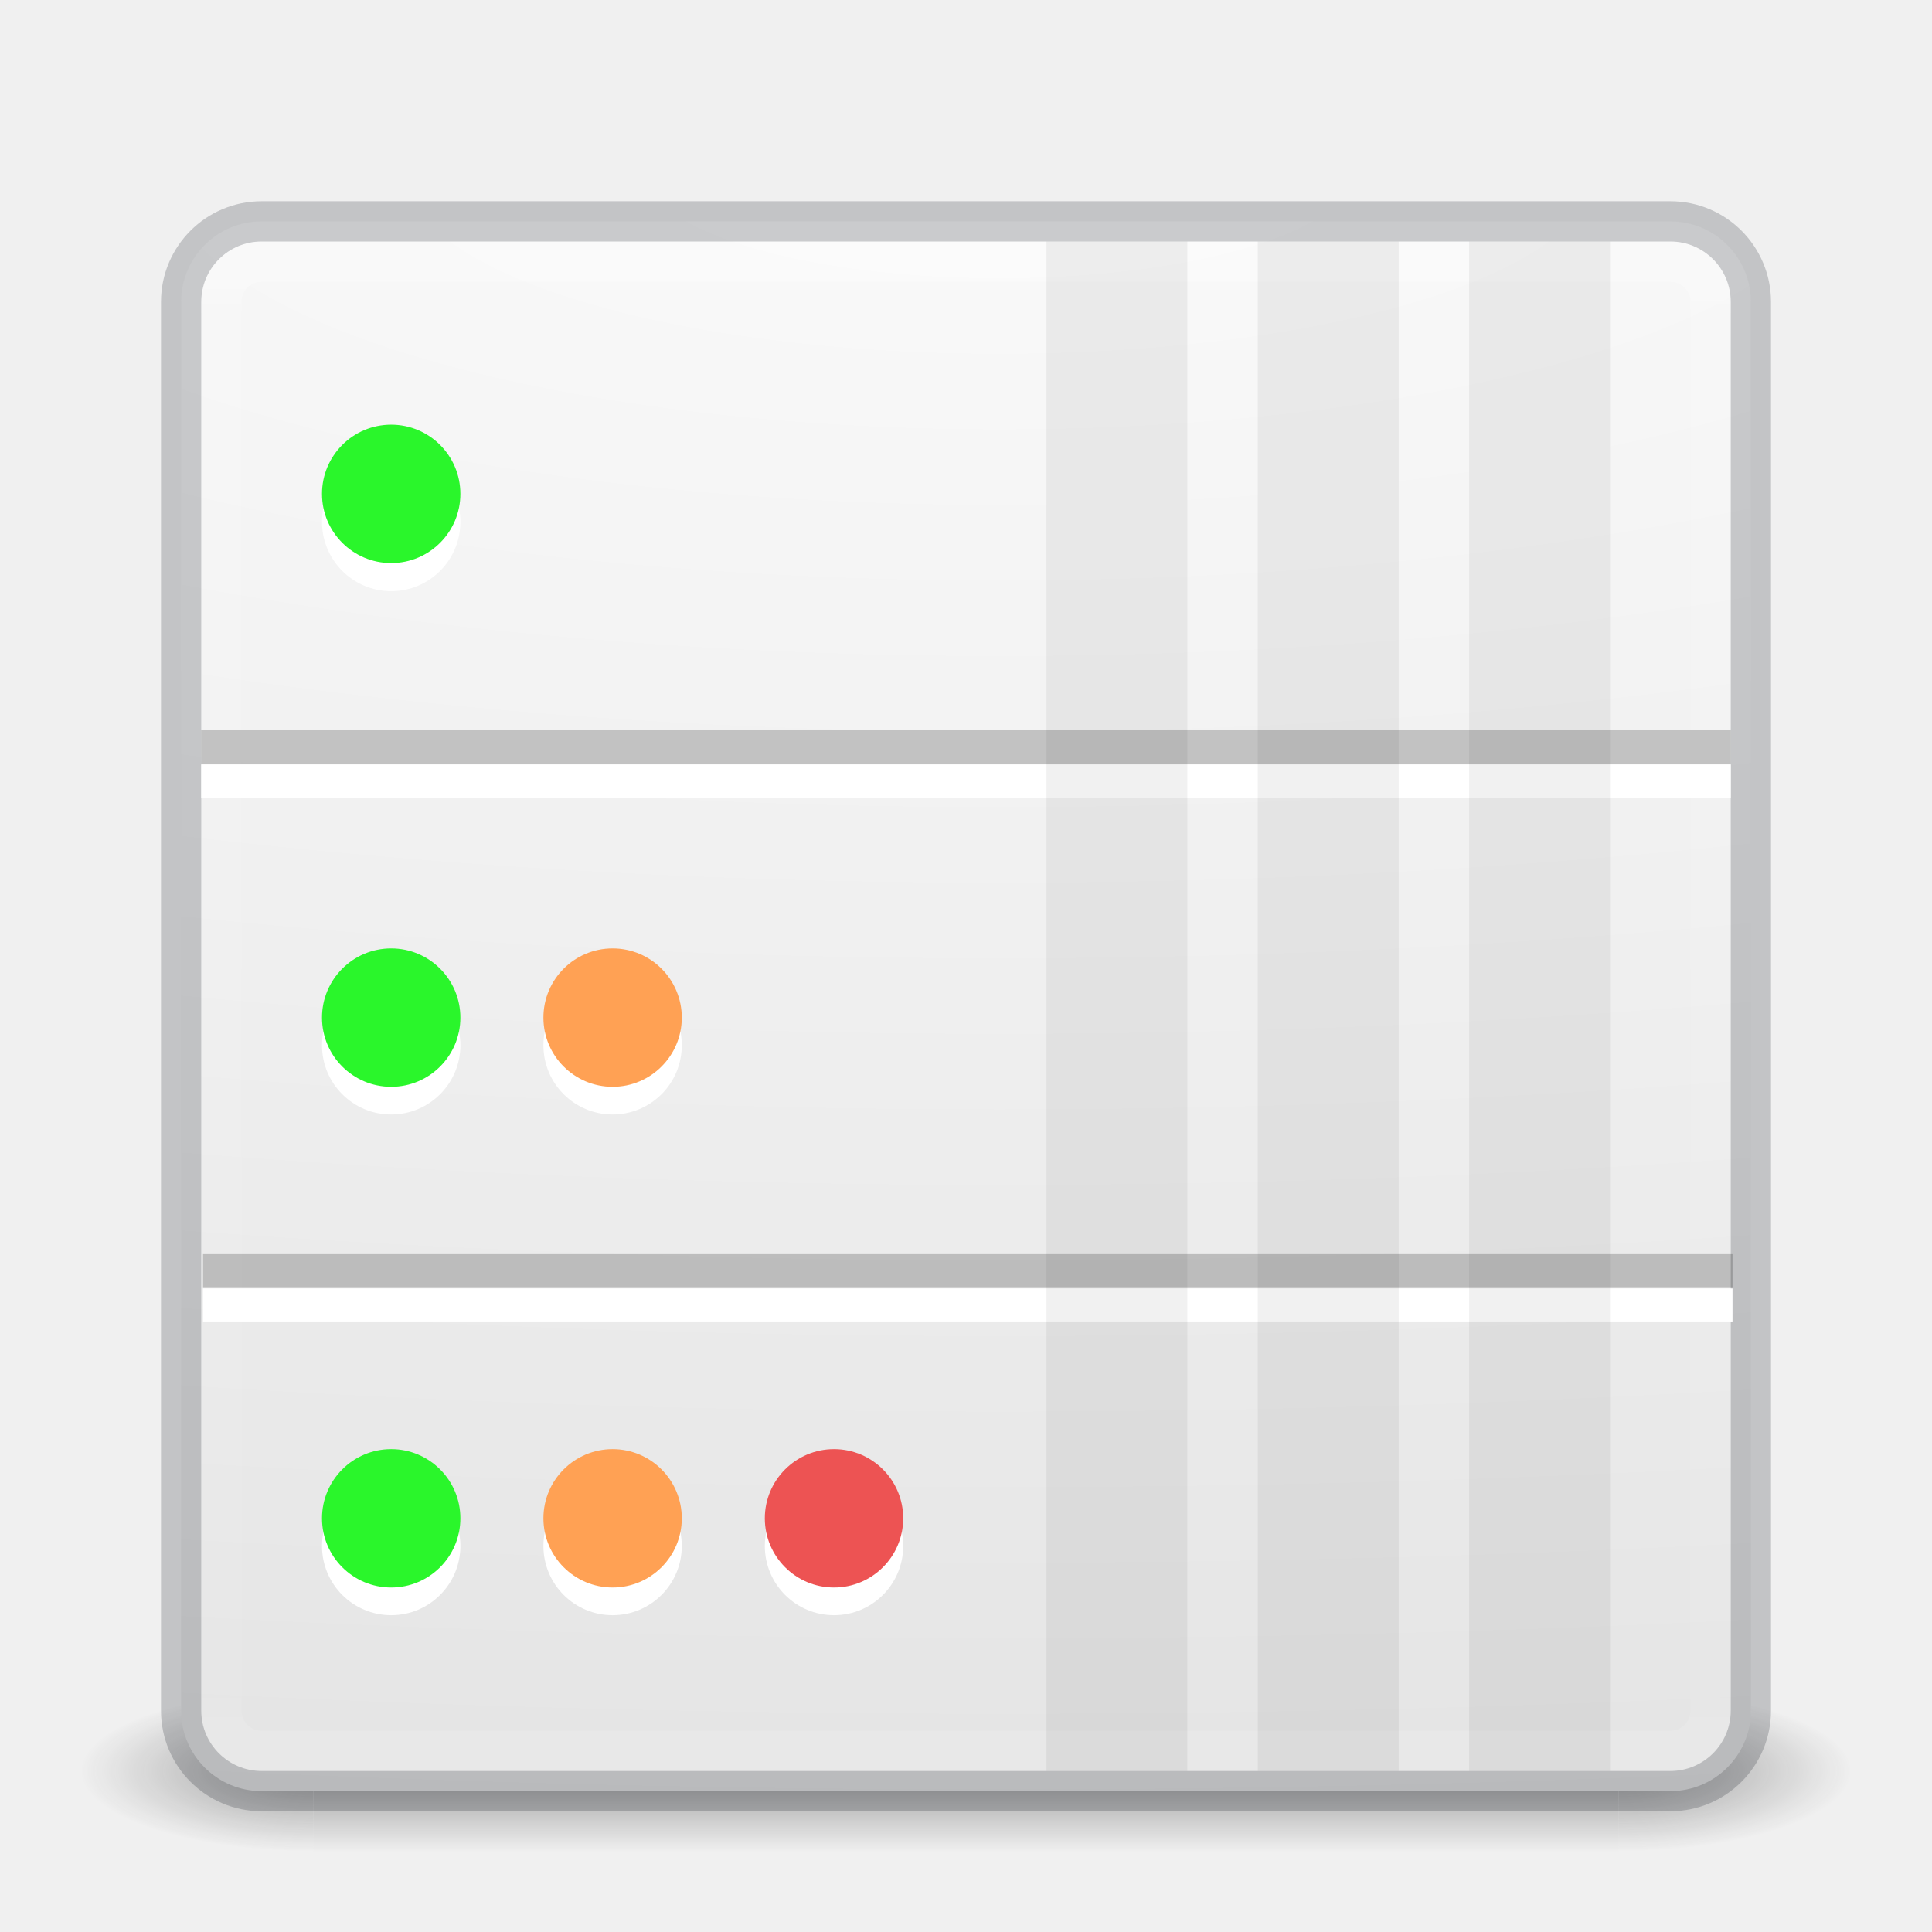
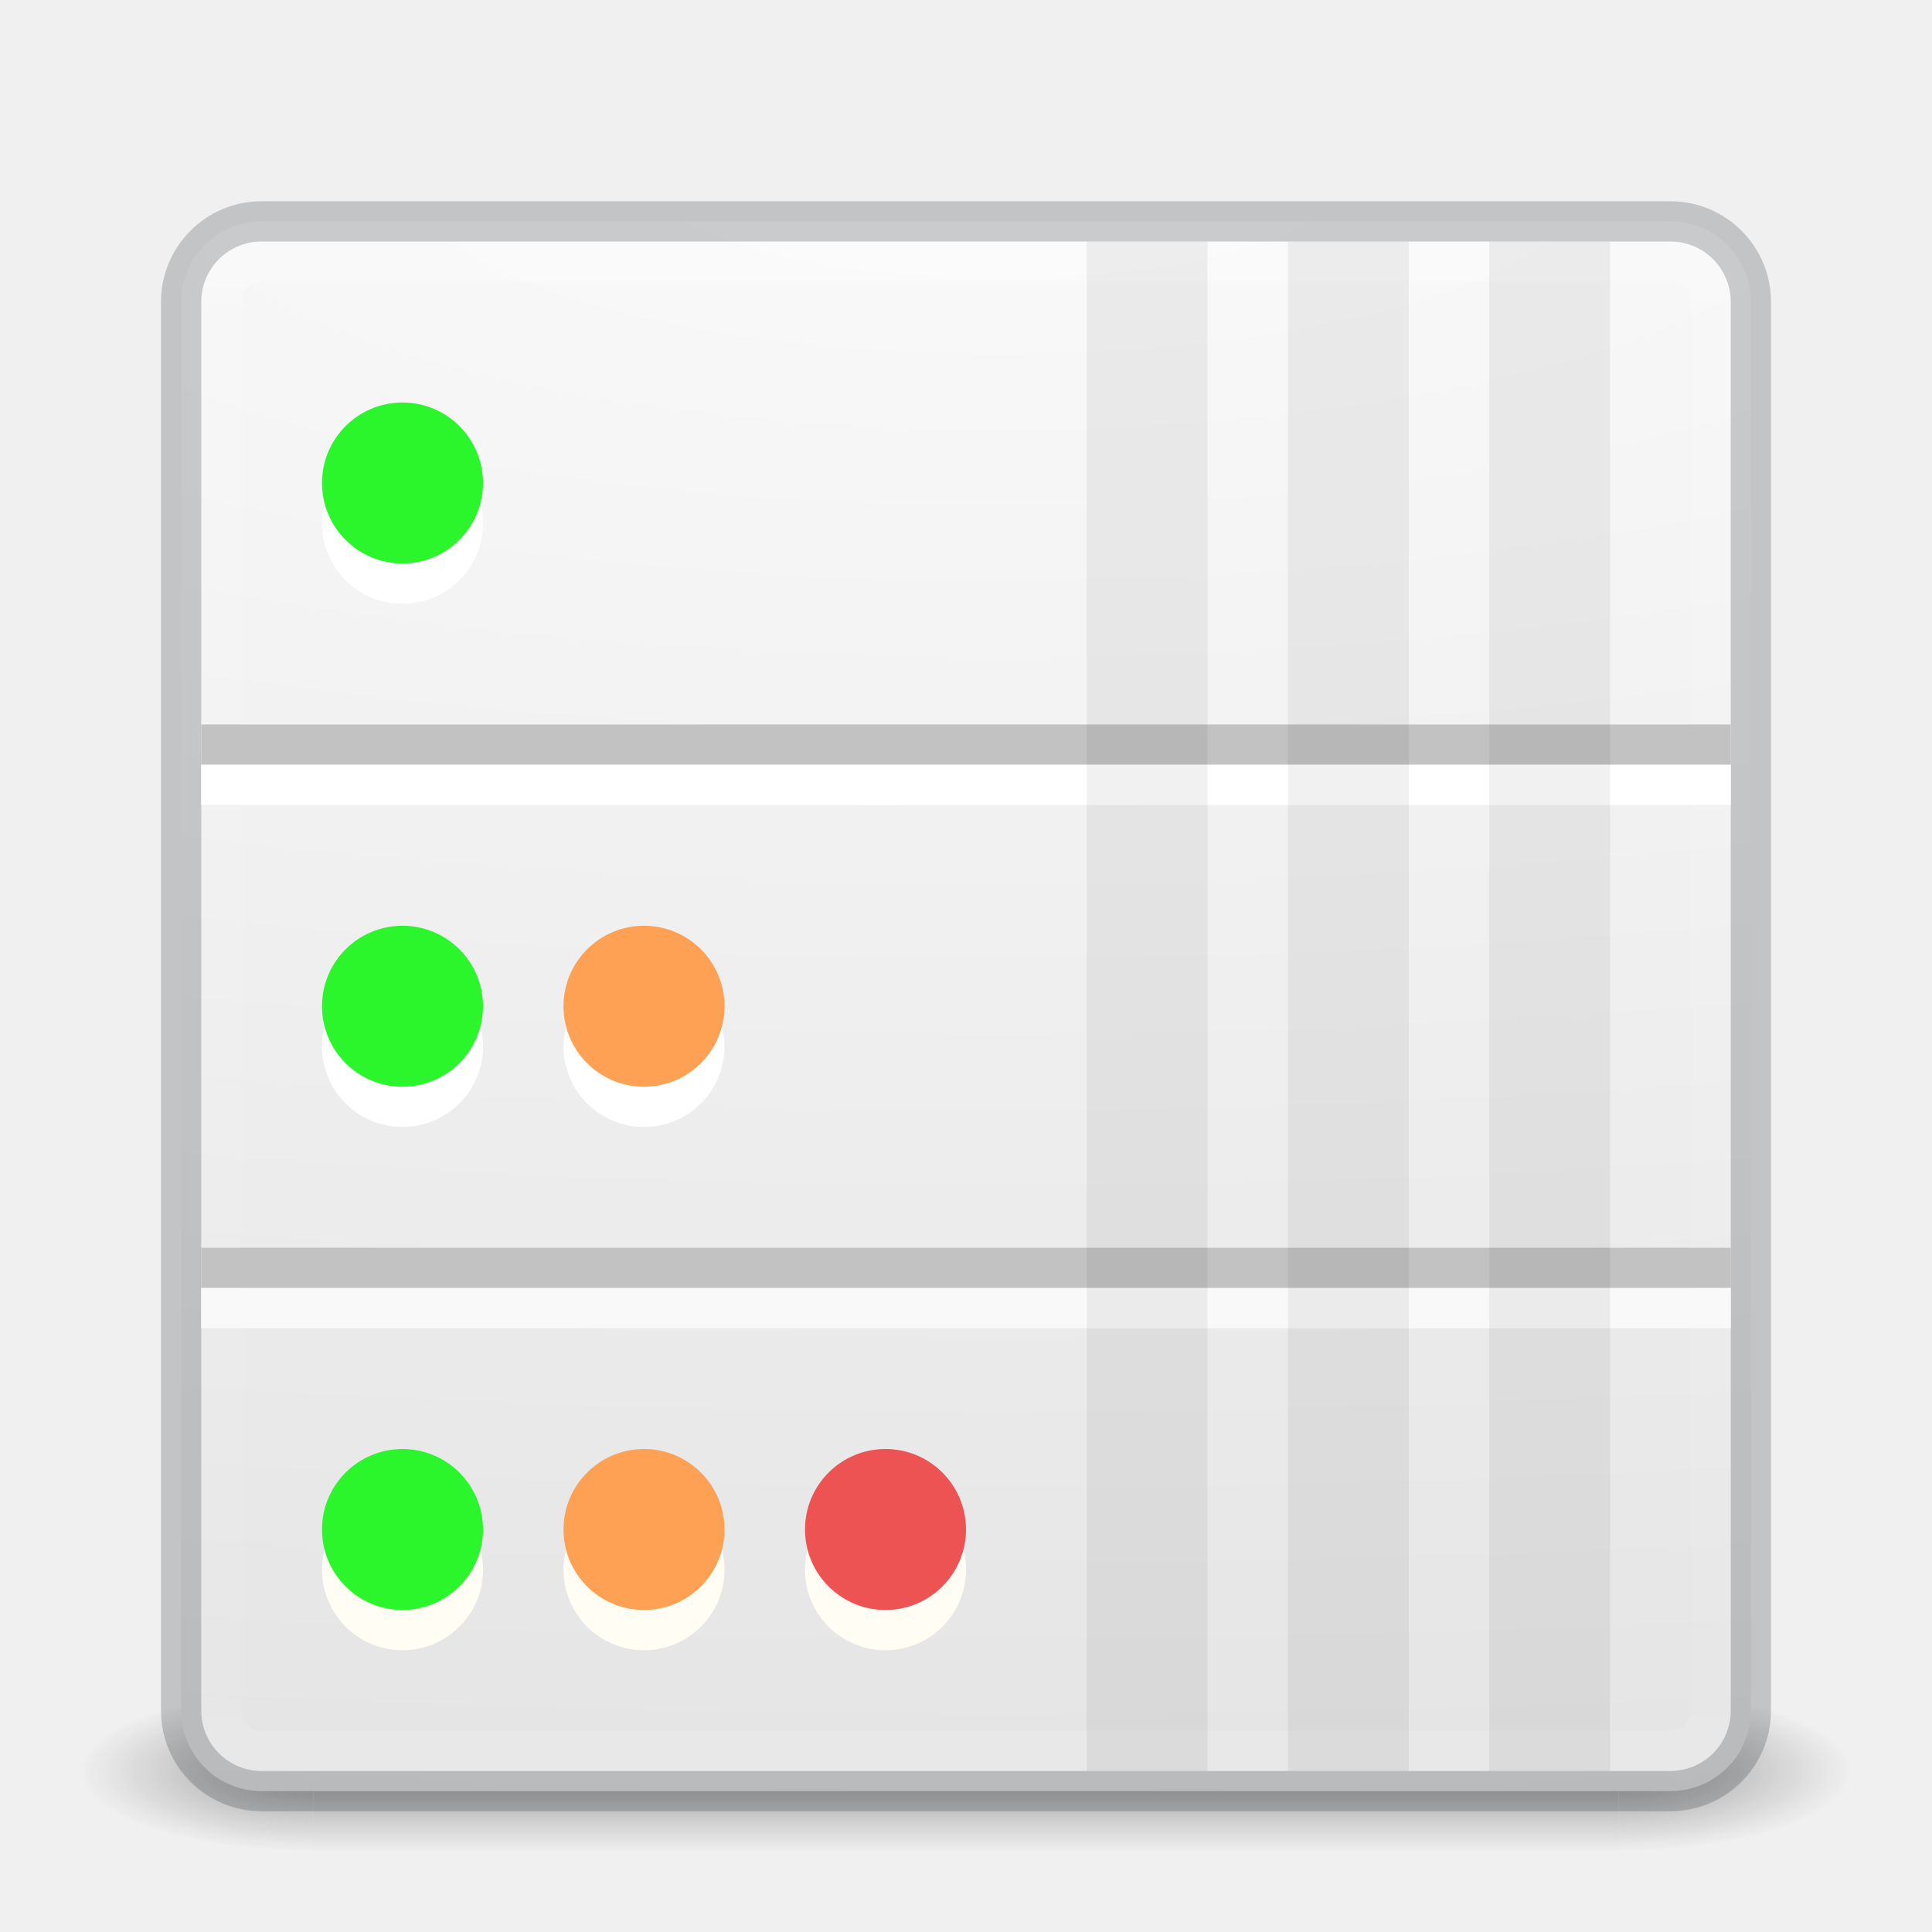
<svg xmlns="http://www.w3.org/2000/svg" xmlns:xlink="http://www.w3.org/1999/xlink" id="svg4405" height="48" width="48" version="1.1">
  <defs id="defs4407">
    <linearGradient id="linearGradient4187">
      <stop offset="0" style="stop-color:#ffffff;stop-opacity:1" id="stop4189" />
      <stop offset="0.021" style="stop-color:#ffffff;stop-opacity:0.235" id="stop4191" />
      <stop offset="0.977" style="stop-color:#ffffff;stop-opacity:0.157" id="stop4193" />
      <stop offset="1" style="stop-color:#ffffff;stop-opacity:0.392" id="stop4195" />
    </linearGradient>
    <linearGradient id="linearGradient4311">
      <stop offset="0" style="stop-color:#000000;stop-opacity:1" id="stop4313" />
      <stop offset="1" style="stop-color:#000000;stop-opacity:0" id="stop4315" />
    </linearGradient>
    <radialGradient gradientTransform="matrix(2.003784,0,0,1.4,27.98813,-17.4)" gradientUnits="userSpaceOnUse" xlink:href="#linearGradient3688-166-749-2-324" id="radialGradient3013-896" fy="43.5" fx="4.993" r="2.5" cy="43.5" cx="4.993" />
    <linearGradient id="linearGradient3688-166-749-2-324">
      <stop offset="0" style="stop-color:#181818;stop-opacity:1" id="stop3216" />
      <stop offset="1" style="stop-color:#181818;stop-opacity:0" id="stop3218" />
    </linearGradient>
    <radialGradient gradientTransform="matrix(2.003784,0,0,1.4,-20.01187,-104.4)" gradientUnits="userSpaceOnUse" xlink:href="#linearGradient3688-464-309-8-331" id="radialGradient3015-826" fy="43.5" fx="4.993" r="2.5" cy="43.5" cx="4.993" />
    <linearGradient id="linearGradient3688-464-309-8-331">
      <stop offset="0" style="stop-color:#181818;stop-opacity:1" id="stop3222" />
      <stop offset="1" style="stop-color:#181818;stop-opacity:0" id="stop3224" />
    </linearGradient>
    <linearGradient id="linearGradient3702-501-757-6-946">
      <stop offset="0" style="stop-color:#181818;stop-opacity:0" id="stop3228" />
      <stop offset="0.5" style="stop-color:#181818;stop-opacity:1" id="stop3230" />
      <stop offset="1" style="stop-color:#181818;stop-opacity:0" id="stop3232" />
    </linearGradient>
    <linearGradient gradientUnits="userSpaceOnUse" xlink:href="#linearGradient3702-501-757-6-946" id="linearGradient4395" y2="39.999" x2="25.058" y1="47.028" x1="25.058" />
    <linearGradient id="linearGradient2867-449-88-871-390-598-476-591-434-148-57-177-8-3-3-6-4-8-8-8-5">
      <stop offset="0" style="stop-color:#fafafa;stop-opacity:1" id="stop3750-1-0-7-6-6-1-3-9-3" />
      <stop offset="1" style="stop-color:#e1e1e1;stop-opacity:1" id="stop3756-1-6-2-6-6-1-96-6-0" />
    </linearGradient>
    <linearGradient gradientTransform="matrix(1.052161,0,0,-1.053252,-1.252161,51.33987)" gradientUnits="userSpaceOnUse" xlink:href="#linearGradient4311" id="linearGradient3143" y2="25.361" x2="30.213" y1="21.417" x1="30.213" />
    <linearGradient gradientTransform="translate(1.17e-5,1.00001)" gradientUnits="userSpaceOnUse" xlink:href="#linearGradient4187" id="linearGradient3153" y2="41.891" x2="24" y1="6.111" x1="24" />
    <radialGradient gradientTransform="matrix(0,3.551171,-11.65996,0,140.9306,-25.84201)" gradientUnits="userSpaceOnUse" xlink:href="#linearGradient2867-449-88-871-390-598-476-591-434-148-57-177-8-3-3-6-4-8-8-8-5" id="radialGradient4144" fy="9.957" fx="8.436" r="12.672" cy="9.957" cx="8.967" />
    <linearGradient y2="42.092" x2="24" y1="5.909" x1="24" gradientTransform="matrix(1.432432,0,0,1.436283,-79.37837,-11.47078)" gradientUnits="userSpaceOnUse" id="linearGradient3904" xlink:href="#linearGradient4270" />
    <linearGradient id="linearGradient4270">
      <stop id="stop4272" style="stop-color:#ffffff;stop-opacity:1" offset="0" />
      <stop id="stop4274" style="stop-color:#ffffff;stop-opacity:0.235" offset="0.035" />
      <stop id="stop4276" style="stop-color:#ffffff;stop-opacity:0.157" offset="0.962" />
      <stop id="stop4278" style="stop-color:#ffffff;stop-opacity:0.392" offset="1" />
    </linearGradient>
    <radialGradient r="12.672" fy="9.957" fx="8.421" cy="9.957" cx="8.951" gradientTransform="matrix(0,4.97164,-16.44353,0,119.9021,-48.50268)" gradientUnits="userSpaceOnUse" id="radialGradient4147" xlink:href="#linearGradient2867-449-88-871-390-598-476-591-434-148-57-177-8-3-3-6-4-8-8-8-5-3" />
    <linearGradient id="linearGradient2867-449-88-871-390-598-476-591-434-148-57-177-8-3-3-6-4-8-8-8-5-3">
      <stop id="stop3750-1-0-7-6-6-1-3-9-3-6" style="stop-color:#fafafa;stop-opacity:1" offset="0" />
      <stop id="stop3756-1-6-2-6-6-1-96-6-0-7" style="stop-color:#e1e1e1;stop-opacity:1" offset="1" />
    </linearGradient>
    <radialGradient gradientTransform="matrix(2.003784,0,0,1.4,27.98813,-17.4)" gradientUnits="userSpaceOnUse" xlink:href="#linearGradient3688-166-749-2-324" id="radialGradient2873-966-168-714" fy="43.5" fx="4.993" r="2.5" cy="43.5" cx="4.993" />
    <radialGradient gradientTransform="matrix(2.003784,0,0,1.4,-20.01187,-104.4)" gradientUnits="userSpaceOnUse" xlink:href="#linearGradient3688-166-749-2-324" id="radialGradient2875-742-326-419" fy="43.5" fx="4.993" r="2.5" cy="43.5" cx="4.993" />
  </defs>
  <g id="g4173">
    <g transform="matrix(1.157895,0,0,0.5714286,-3.789476,19.14286)" id="g3712-0" style="opacity:0.4">
      <rect width="5" height="7" x="38" y="40" id="rect2801-4" style="fill:url(#radialGradient3013-896);fill-opacity:1;stroke:none" />
      <rect width="5" height="7" x="-10" y="-47" transform="scale(-1,-1)" id="rect3696-8" style="fill:url(#radialGradient3015-826);fill-opacity:1;stroke:none" />
      <rect width="28" height="7" x="10" y="40" id="rect3700-7" style="fill:url(#linearGradient4395);fill-opacity:1;stroke:none" />
    </g>
    <rect width="39" height="39" rx="2" ry="2" x="4.5" y="5.5" id="rect5505-21" style="color:#000000;fill:url(#radialGradient4144);fill-opacity:1;fill-rule:nonzero;stroke:none;stroke-width:1;marker:none;visibility:visible;display:inline;overflow:visible;enable-background:accumulate" />
    <rect width="37" height="37" rx="1" ry="1" x="5.5" y="6.5" id="rect6741-1" style="opacity:0.3;fill:none;stroke:url(#linearGradient3153);stroke-width:1;stroke-linecap:round;stroke-linejoin:round;stroke-miterlimit:4;stroke-opacity:1;stroke-dasharray:none;stroke-dashoffset:0" />
    <rect width="39" height="39" rx="2" ry="2" x="4.5" y="5.5" id="rect5505-21-6" style="opacity:0.2;color:#000000;fill:none;stroke:#0e141f;stroke-width:1;stroke-linecap:round;stroke-linejoin:round;stroke-miterlimit:4;stroke-opacity:1;stroke-dasharray:none;stroke-dashoffset:0;marker:none;visibility:visible;display:inline;overflow:visible;enable-background:accumulate" />
-     <path style="opacity:0.2;fill:none;stroke:#000000;stroke-width:0.839px;stroke-linecap:butt;stroke-linejoin:miter;stroke-opacity:1" d="M 5,18.562 H 43" id="path864-5" />
-     <path id="path898-3" d="M 5,19.414 H 43" style="opacity:1;fill:none;stroke:#ffffff;stroke-width:0.839px;stroke-linecap:butt;stroke-linejoin:miter;stroke-opacity:1" />
-     <path id="path961" d="M 5.044,31.579 H 43.044" style="opacity:0.2;fill:none;stroke:#000000;stroke-width:0.839px;stroke-linecap:butt;stroke-linejoin:miter;stroke-opacity:1" />
-     <path style="opacity:1;fill:none;stroke:#ffffff;stroke-width:0.839px;stroke-linecap:butt;stroke-linejoin:miter;stroke-opacity:1" d="M 5.044,32.431 H 43.044" id="path963" />
-     <circle style="opacity:1;fill:#ffffff;fill-opacity:1;stroke-width:0.43" id="path868-5" cx="9.719" cy="12.968" r="1.719" />
-     <circle r="1.719" cy="25.97" cx="9.719" id="circle876-6" style="opacity:1;fill:#ffffff;fill-opacity:1;stroke-width:0.43" />
-     <circle style="opacity:1;fill:#ffffff;fill-opacity:1;stroke-width:0.43" id="circle878-2" cx="15.22" cy="25.97" r="1.719" />
-     <circle style="opacity:1;fill:#ffffff;fill-opacity:1;stroke-width:0.43" id="circle884-9" cx="9.719" cy="38.41" r="1.719" />
-     <circle r="1.719" cy="38.41" cx="15.22" id="circle886-1" style="opacity:1;fill:#ffffff;fill-opacity:1;stroke-width:0.43" />
-     <circle style="opacity:1;fill:#ffffff;fill-opacity:1;stroke-width:0.43" id="circle888-2" cx="20.721" cy="38.41" r="1.719" />
-     <circle r="1.719" cy="12.27" cx="9.719" id="circle902-7" style="opacity:1;fill:#2af62b;fill-opacity:1;stroke-width:0.43" />
-     <circle style="opacity:1;fill:#2af62b;fill-opacity:1;stroke-width:0.43" id="circle904-0" cx="9.719" cy="25.282" r="1.719" />
-     <circle r="1.719" cy="25.282" cx="15.22" id="circle906-9" style="opacity:1;fill:#ffa154;fill-opacity:1;stroke-width:0.43" />
-     <circle r="1.719" cy="37.722" cx="9.719" id="circle908-3" style="opacity:1;fill:#2af62b;fill-opacity:1;stroke-width:0.43" />
-     <circle style="opacity:1;fill:#ffa154;fill-opacity:1;stroke-width:0.43" id="circle910-6" cx="15.22" cy="37.722" r="1.719" />
-     <circle r="1.719" cy="37.722" cx="20.721" id="circle912-0" style="opacity:1;fill:#ed5353;fill-opacity:1;stroke-width:0.43" />
-     <rect style="opacity:1;fill:#000000;fill-opacity:0.058;stroke:none;stroke-width:0.771;stroke-opacity:1" id="rect914-6" width="3.5" height="38" x="36.5" y="6" rx="0" ry="0" />
-     <rect ry="0" rx="0" y="6" x="31.25" height="38" width="3.5" id="rect924-2" style="opacity:1;fill:#000000;fill-opacity:0.058;stroke:none;stroke-width:0.771;stroke-opacity:1" />
-     <rect style="opacity:1;fill:#000000;fill-opacity:0.058;stroke:none;stroke-width:0.771;stroke-opacity:1" id="rect926-6" width="3.5" height="38" x="26" y="6" rx="0" ry="0" />
+     <circle style="opacity:1;fill:#ffffff;fill-opacity:1;stroke-width:0.43" id="circle887" cx="10" cy="13" r="2" />
+     <circle r="2" cy="12" cx="10" id="circle902-7" style="opacity:1;fill:#2af62b;fill-opacity:1;stroke-width:0.43" />
+     <circle r="2" cy="26" cx="10" id="circle889" style="opacity:1;fill:#ffffff;fill-opacity:1;stroke-width:0.43" />
+     <circle style="opacity:1;fill:#2af62b;fill-opacity:1;stroke-width:0.43" id="circle904-0" cx="10" cy="25" r="2" />
+     <circle style="opacity:1;fill:#ffffff;fill-opacity:1;stroke-width:0.43" id="circle891" cx="16" cy="26" r="2" />
+     <circle r="2" cy="25" cx="16" id="circle906-9" style="opacity:1;fill:#ffa154;fill-opacity:1;stroke-width:0.43" />
+     <circle style="opacity:1;fill:#fffdf4;fill-opacity:1;stroke-width:0.43" id="circle893" cx="10" cy="39" r="2" />
+     <circle r="2" cy="38" cx="10" id="circle908-3" style="opacity:1;fill:#2af62b;fill-opacity:1;stroke-width:0.43" />
+     <circle r="2" cy="39" cx="16" id="circle895" style="opacity:1;fill:#fffdf4;fill-opacity:1;stroke-width:0.43" />
+     <circle style="opacity:1;fill:#ffa154;fill-opacity:1;stroke-width:0.43" id="circle910-6" cx="16" cy="38" r="2" />
+     <circle style="opacity:1;fill:#fffdf4;fill-opacity:1;stroke-width:0.43" id="circle897" cx="22" cy="39" r="2" />
+     <circle r="2" cy="38" cx="22" id="circle912-0" style="opacity:1;fill:#ed5353;fill-opacity:1;stroke-width:0.43" />
+     <rect style="opacity:1;fill:#c2c2c2;fill-opacity:1;stroke:none;stroke-width:1;stroke-linecap:round;stroke-linejoin:round;stroke-miterlimit:4;stroke-dasharray:none;stroke-dashoffset:0;stroke-opacity:1;paint-order:markers fill stroke" id="rect879" width="38" height="1" x="5" y="18" />
+     <rect y="19" x="5" height="1" width="38" id="rect881" style="opacity:1;fill:#ffffff;fill-opacity:1;stroke:none;stroke-width:1;stroke-linecap:round;stroke-linejoin:round;stroke-miterlimit:4;stroke-dasharray:none;stroke-dashoffset:0;stroke-opacity:1;paint-order:markers fill stroke" />
+     <rect y="31" x="5" height="1" width="38" id="rect883" style="opacity:1;fill:#c2c2c2;fill-opacity:1;stroke:none;stroke-width:1;stroke-linecap:round;stroke-linejoin:round;stroke-miterlimit:4;stroke-dasharray:none;stroke-dashoffset:0;stroke-opacity:1;paint-order:markers fill stroke" />
+     <rect style="opacity:1;fill:#f9f9f9;fill-opacity:1;stroke:none;stroke-width:1;stroke-linecap:round;stroke-linejoin:round;stroke-miterlimit:4;stroke-dasharray:none;stroke-dashoffset:0;stroke-opacity:1;paint-order:markers fill stroke" id="rect885" width="38" height="1" x="5" y="32" />
+     <rect style="opacity:1;fill:#000000;fill-opacity:0.058;stroke:none;stroke-width:0.771;stroke-opacity:1" id="rect914-6" width="3" height="38" x="37" y="6" rx="0" ry="0" />
+     <rect ry="0" rx="0" y="6" x="32" height="38" width="3" id="rect924-2" style="opacity:1;fill:#000000;fill-opacity:0.058;stroke:none;stroke-width:0.771;stroke-opacity:1" />
+     <rect style="opacity:1;fill:#000000;fill-opacity:0.058;stroke:none;stroke-width:0.771;stroke-opacity:1" id="rect926-6" width="3" height="38" x="27" y="6" rx="0" ry="0" />
  </g>
</svg>
